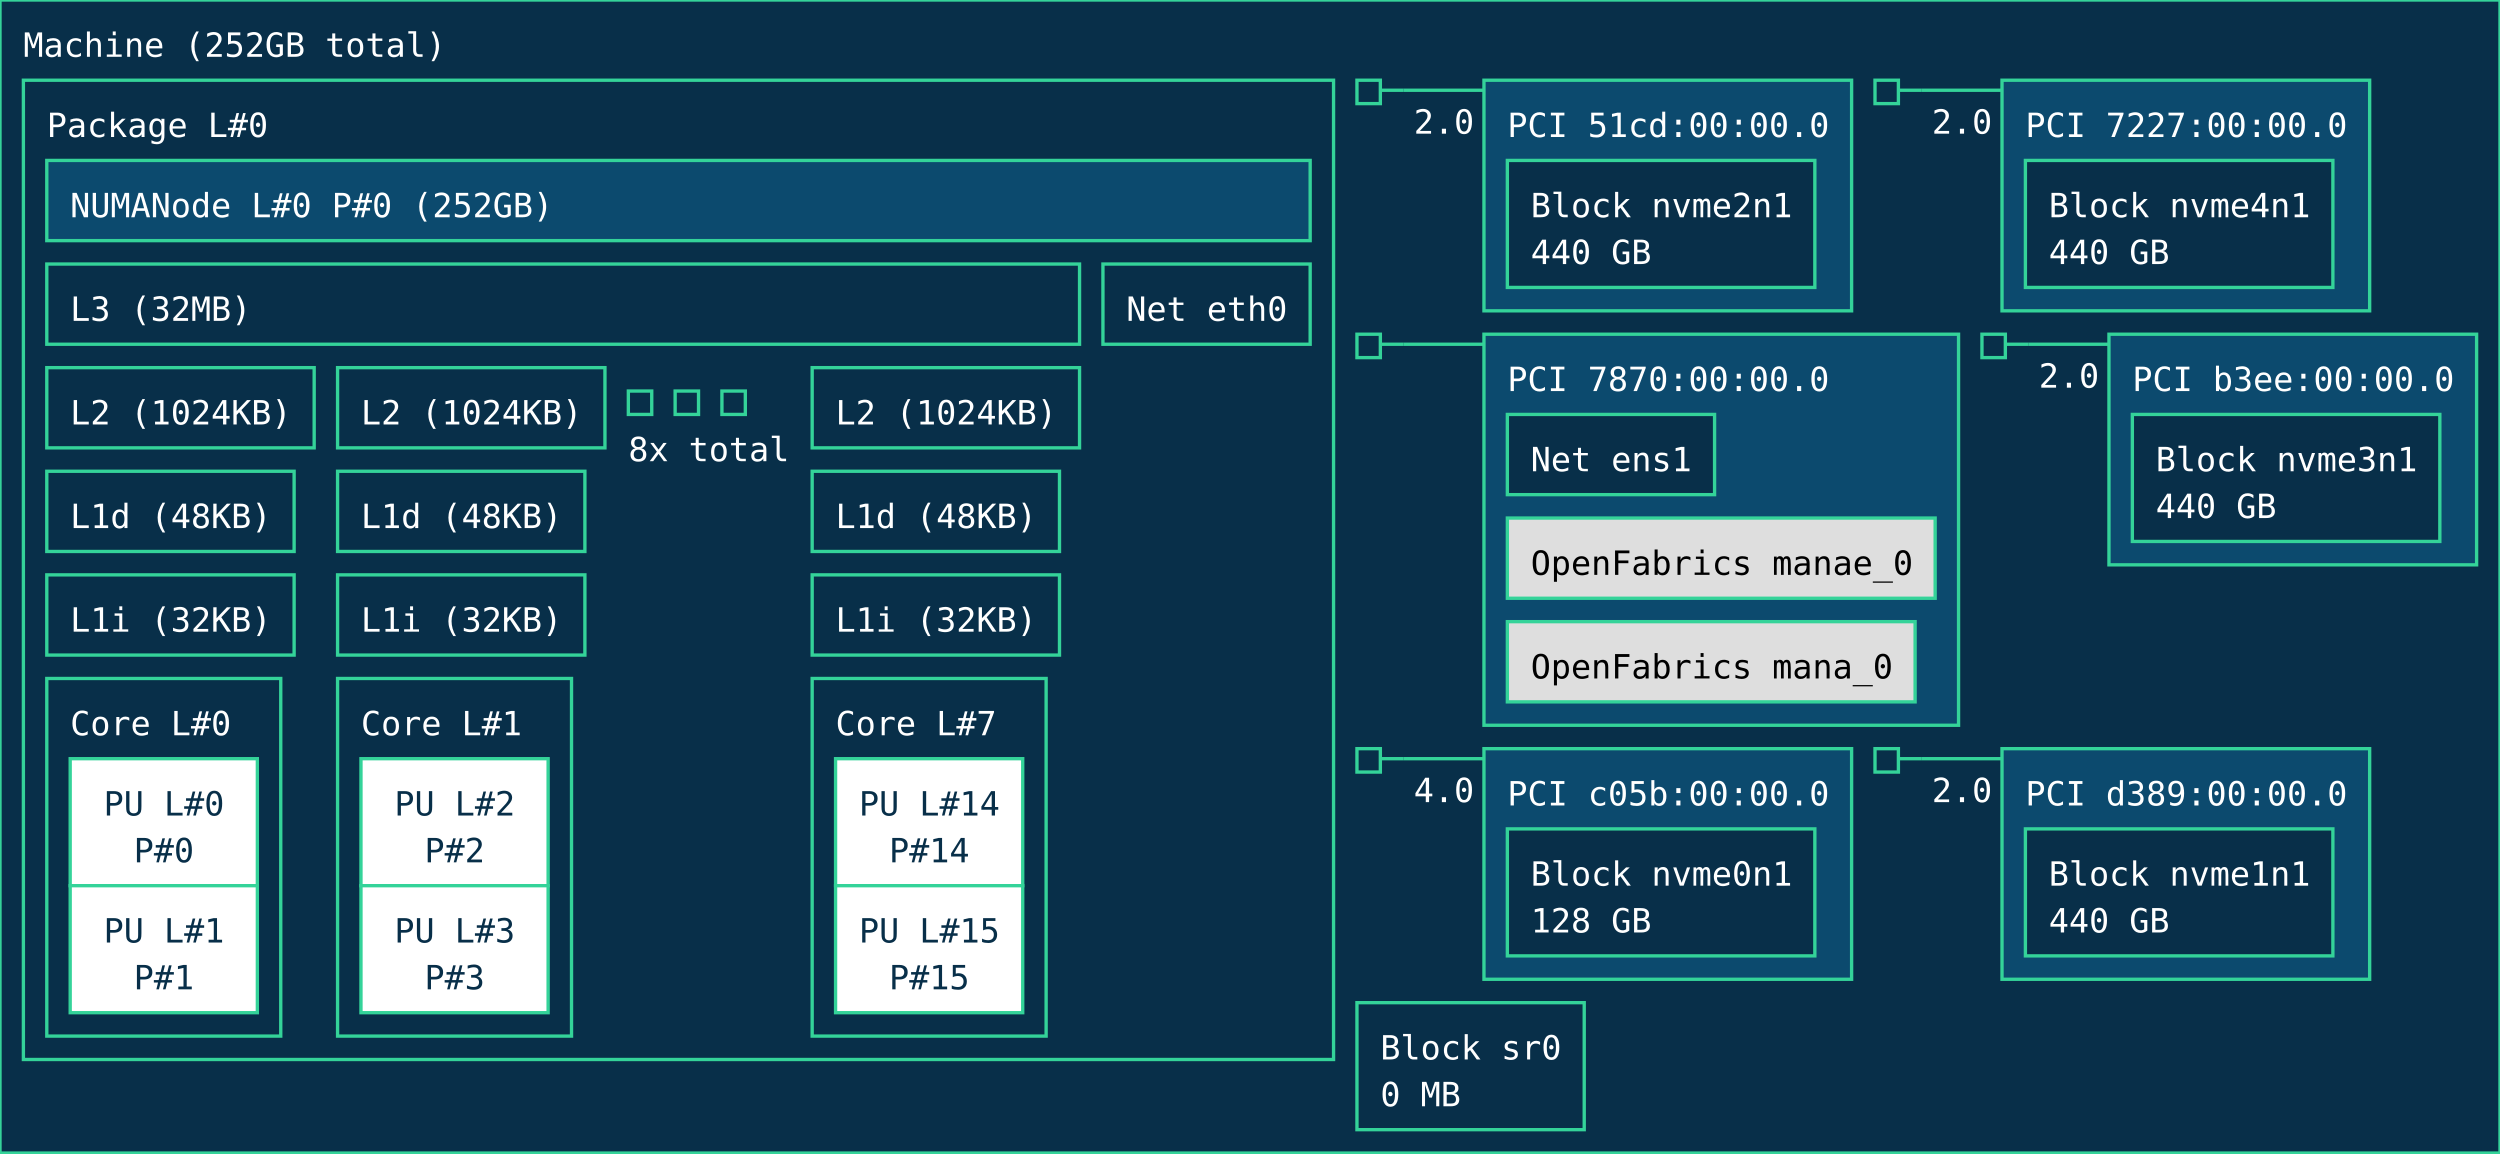
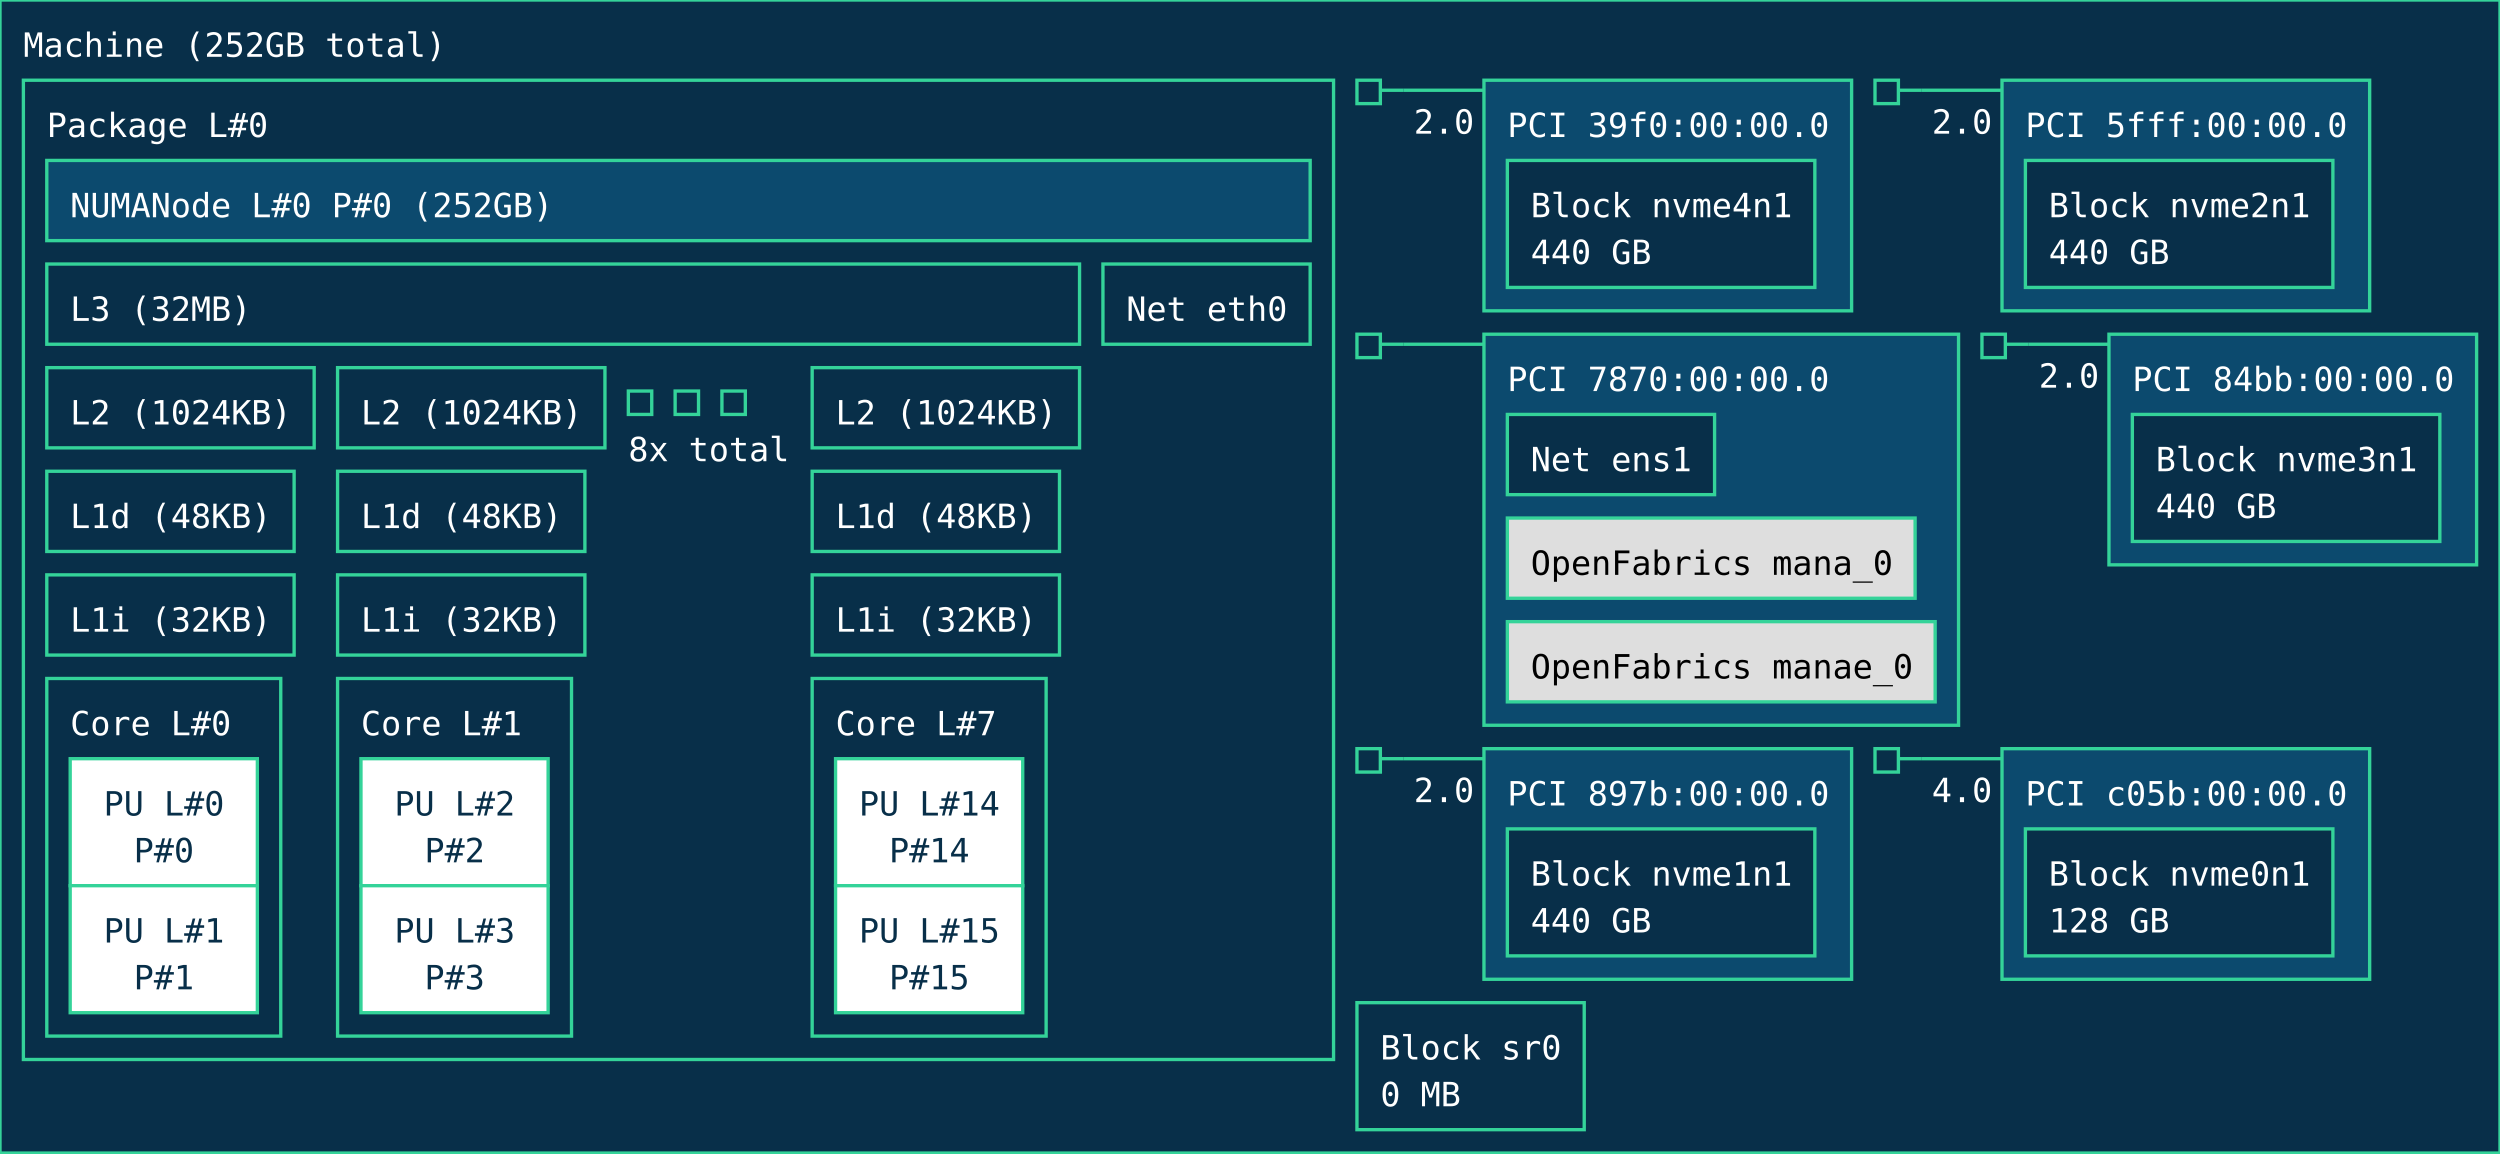
<svg xmlns="http://www.w3.org/2000/svg" width="748px" height="345px" viewBox="0 0 748px 345px" version="1.1">
  <style>
        text { pointer-events: none; font-family: ui-monospace, monospace; }
        rect { transition: stroke-width 0.15s ease, filter 0.15s ease; }
        rect:hover {
            stroke: #a7f3d0;
            stroke-width: 2;
            filter: brightness(1.2);
            cursor: pointer;
        }
    </style>
  <rect id="Machine_0_rect" class="Machine" x="0" y="0" width="748" height="345" fill="#082f49" stroke="#34d399" stroke-width="1" />
  <text id="Machine_0_text" class="Machine" font-family="ui-monospace, monospace" x="7" y="17" fill="#ffffff" font-size="10px">Machine (252GB total)</text>
  <rect id="Package_0_rect" class="Package" x="7" y="24" width="392" height="293" fill="#082f49" stroke="#34d399" stroke-width="1" />
  <text id="Package_0_text" class="Package" font-family="ui-monospace, monospace" x="14" y="41" fill="#ffffff" font-size="10px">Package L#0</text>
  <rect id="L3_0_rect" class="L3" x="14" y="79" width="309" height="24" fill="#082f49" stroke="#34d399" stroke-width="1" data-description="CPU Level 3 (L3) cache" />
  <text id="L3_0_text" class="L3" font-family="ui-monospace, monospace" x="21" y="96" fill="#ffffff" font-size="10px">L3 (32MB)</text>
  <rect id="L2_0_rect" class="L2" x="14" y="110" width="80" height="24" fill="#082f49" stroke="#34d399" stroke-width="1" data-description="CPU Level 2 (L2) cache" />
  <text id="L2_0_text" class="L2" font-family="ui-monospace, monospace" x="21" y="127" fill="#ffffff" font-size="10px">L2 (1024KB)</text>
  <rect id="L1d_0_rect" class="L1d" x="14" y="141" width="74" height="24" fill="#082f49" stroke="#34d399" stroke-width="1" data-description="CPU Level 1 (L1) data cache" />
  <text id="L1d_0_text" class="L1d" font-family="ui-monospace, monospace" x="21" y="158" fill="#ffffff" font-size="10px">L1d (48KB)</text>
  <rect id="L1i_0_rect" class="L1i" x="14" y="172" width="74" height="24" fill="#082f49" stroke="#34d399" stroke-width="1" data-description="CPU Level 1 (L1) instruction cache" />
  <text id="L1i_0_text" class="L1i" font-family="ui-monospace, monospace" x="21" y="189" fill="#ffffff" font-size="10px">L1i (32KB)</text>
  <rect id="Core_0_rect" class="Core" x="14" y="203" width="70" height="107" fill="#082f49" stroke="#34d399" stroke-width="1" />
  <text id="Core_0_text" class="Core" font-family="ui-monospace, monospace" x="21" y="220" fill="#ffffff" font-size="10px">Core L#0</text>
  <rect id="PU_0_rect" class="PU" x="21" y="227" width="56" height="38" fill="#ffffff" stroke="#34d399" stroke-width="1" data-description="Processing unit" />
  <text id="PU_0_text" class="PU" font-family="ui-monospace, monospace" x="31" y="244" fill="#082f49" font-size="10px">PU L#0</text>
  <text id="PU_0_text_1" class="PU" font-family="ui-monospace, monospace" x="40" y="258" fill="#082f49" font-size="10px">P#0</text>
  <rect id="PU_1_rect" class="PU" x="21" y="265" width="56" height="38" fill="#ffffff" stroke="#34d399" stroke-width="1" data-description="Processing unit" />
  <text id="PU_1_text" class="PU" font-family="ui-monospace, monospace" x="31" y="282" fill="#082f49" font-size="10px">PU L#1</text>
  <text id="PU_1_text_1" class="PU" font-family="ui-monospace, monospace" x="40" y="296" fill="#082f49" font-size="10px">P#1</text>
  <rect id="L2_1_rect" class="L2" x="101" y="110" width="80" height="24" fill="#082f49" stroke="#34d399" stroke-width="1" data-description="CPU Level 2 (L2) cache" />
  <text id="L2_1_text" class="L2" font-family="ui-monospace, monospace" x="108" y="127" fill="#ffffff" font-size="10px">L2 (1024KB)</text>
  <rect id="L1d_1_rect" class="L1d" x="101" y="141" width="74" height="24" fill="#082f49" stroke="#34d399" stroke-width="1" data-description="CPU Level 1 (L1) data cache" />
  <text id="L1d_1_text" class="L1d" font-family="ui-monospace, monospace" x="108" y="158" fill="#ffffff" font-size="10px">L1d (48KB)</text>
  <rect id="L1i_1_rect" class="L1i" x="101" y="172" width="74" height="24" fill="#082f49" stroke="#34d399" stroke-width="1" data-description="CPU Level 1 (L1) instruction cache" />
  <text id="L1i_1_text" class="L1i" font-family="ui-monospace, monospace" x="108" y="189" fill="#ffffff" font-size="10px">L1i (32KB)</text>
  <rect id="Core_1_rect" class="Core" x="101" y="203" width="70" height="107" fill="#082f49" stroke="#34d399" stroke-width="1" />
  <text id="Core_1_text" class="Core" font-family="ui-monospace, monospace" x="108" y="220" fill="#ffffff" font-size="10px">Core L#1</text>
  <rect id="PU_2_rect" class="PU" x="108" y="227" width="56" height="38" fill="#ffffff" stroke="#34d399" stroke-width="1" data-description="Processing unit" />
  <text id="PU_2_text" class="PU" font-family="ui-monospace, monospace" x="118" y="244" fill="#082f49" font-size="10px">PU L#2</text>
  <text id="PU_2_text_1" class="PU" font-family="ui-monospace, monospace" x="127" y="258" fill="#082f49" font-size="10px">P#2</text>
  <rect id="PU_3_rect" class="PU" x="108" y="265" width="56" height="38" fill="#ffffff" stroke="#34d399" stroke-width="1" data-description="Processing unit" />
  <text id="PU_3_text" class="PU" font-family="ui-monospace, monospace" x="118" y="282" fill="#082f49" font-size="10px">PU L#3</text>
  <text id="PU_3_text_1" class="PU" font-family="ui-monospace, monospace" x="127" y="296" fill="#082f49" font-size="10px">P#3</text>
  <rect id="L2_2_rect" class="L2" x="188" y="117" width="7" height="7" fill="#082f49" stroke="#34d399" stroke-width="1" data-description="CPU Level 2 (L2) cache" />
  <rect id="L2_2_rect" class="L2" x="202" y="117" width="7" height="7" fill="#082f49" stroke="#34d399" stroke-width="1" data-description="CPU Level 2 (L2) cache" />
  <rect id="L2_2_rect" class="L2" x="216" y="117" width="7" height="7" fill="#082f49" stroke="#34d399" stroke-width="1" data-description="CPU Level 2 (L2) cache" />
  <text id="L2_2_text" class="L2" font-family="ui-monospace, monospace" x="188" y="138" fill="#ffffff" font-size="10px">8x total</text>
  <rect id="L2_7_rect" class="L2" x="243" y="110" width="80" height="24" fill="#082f49" stroke="#34d399" stroke-width="1" data-description="CPU Level 2 (L2) cache" />
  <text id="L2_7_text" class="L2" font-family="ui-monospace, monospace" x="250" y="127" fill="#ffffff" font-size="10px">L2 (1024KB)</text>
  <rect id="L1d_7_rect" class="L1d" x="243" y="141" width="74" height="24" fill="#082f49" stroke="#34d399" stroke-width="1" data-description="CPU Level 1 (L1) data cache" />
  <text id="L1d_7_text" class="L1d" font-family="ui-monospace, monospace" x="250" y="158" fill="#ffffff" font-size="10px">L1d (48KB)</text>
  <rect id="L1i_7_rect" class="L1i" x="243" y="172" width="74" height="24" fill="#082f49" stroke="#34d399" stroke-width="1" data-description="CPU Level 1 (L1) instruction cache" />
  <text id="L1i_7_text" class="L1i" font-family="ui-monospace, monospace" x="250" y="189" fill="#ffffff" font-size="10px">L1i (32KB)</text>
  <rect id="Core_7_rect" class="Core" x="243" y="203" width="70" height="107" fill="#082f49" stroke="#34d399" stroke-width="1" />
  <text id="Core_7_text" class="Core" font-family="ui-monospace, monospace" x="250" y="220" fill="#ffffff" font-size="10px">Core L#7</text>
  <rect id="PU_14_rect" class="PU" x="250" y="227" width="56" height="38" fill="#ffffff" stroke="#34d399" stroke-width="1" data-description="Processing unit" />
  <text id="PU_14_text" class="PU" font-family="ui-monospace, monospace" x="257" y="244" fill="#082f49" font-size="10px">PU L#14</text>
  <text id="PU_14_text_1" class="PU" font-family="ui-monospace, monospace" x="266" y="258" fill="#082f49" font-size="10px">P#14</text>
  <rect id="PU_15_rect" class="PU" x="250" y="265" width="56" height="38" fill="#ffffff" stroke="#34d399" stroke-width="1" data-description="Processing unit" />
  <text id="PU_15_text" class="PU" font-family="ui-monospace, monospace" x="257" y="282" fill="#082f49" font-size="10px">PU L#15</text>
  <text id="PU_15_text_1" class="PU" font-family="ui-monospace, monospace" x="266" y="296" fill="#082f49" font-size="10px">P#15</text>
  <rect id="NUMANode_0_rect" class="NUMANode" x="14" y="48" width="378" height="24" fill="#0c4a6e" stroke="#34d399" stroke-width="1" />
  <text id="NUMANode_0_text" class="NUMANode" font-family="ui-monospace, monospace" x="21" y="65" fill="#ffffff" font-size="10px">NUMANode L#0 P#0 (252GB)</text>
  <rect id="Net_0_rect" class="Net" x="330" y="79" width="62" height="24" fill="#082f49" stroke="#34d399" stroke-width="1" />
  <text id="Net_0_text" class="Net" font-family="ui-monospace, monospace" x="337" y="96" fill="#ffffff" font-size="10px">Net eth0</text>
  <rect id="HostBridge_0_rect" class="HostBridge" x="406" y="24" width="7" height="7" fill="#082f49" stroke="#34d399" stroke-width="1" data-description="Host bridge" />
  <line id="HostBridge_0_line" class="HostBridge" x1="413" y1="27" x2="420" y2="27" stroke="#34d399" stroke-width="1" />
  <line id="HostBridge_0_line_2" class="HostBridge" x1="420" y1="27" x2="444" y2="27" stroke="#34d399" stroke-width="1" />
  <text id="HostBridge_0_text_2" class="HostBridge" font-family="ui-monospace, monospace" x="423" y="40" fill="#ffffff" font-size="10px" data-description="Host bridge speed">2.0</text>
  <line id="HostBridge_0_line_1" class="HostBridge" x1="420" y1="27" x2="420" y2="27" stroke="#34d399" stroke-width="1" />
  <rect id="PCI_0_rect" class="PCI" x="444" y="24" width="110" height="69" fill="#0c4a6e" stroke="#34d399" stroke-width="1" />
-   <text id="PCI_0_text" class="PCI" font-family="ui-monospace, monospace" x="451" y="41" fill="#ffffff" font-size="10px">PCI 51cd:00:00.0</text>
+   <text id="PCI_0_text" class="PCI" font-family="ui-monospace, monospace" x="451" y="41" fill="#ffffff" font-size="10px">PCI 39f0:00:00.0</text>
  <rect id="Block_1_rect" class="Block" x="451" y="48" width="92" height="38" fill="#082f49" stroke="#34d399" stroke-width="1" />
-   <text id="Block_1_text" class="Block" font-family="ui-monospace, monospace" x="458" y="65" fill="#ffffff" font-size="10px">Block nvme2n1</text>
+   <text id="Block_1_text" class="Block" font-family="ui-monospace, monospace" x="458" y="65" fill="#ffffff" font-size="10px">Block nvme4n1</text>
  <text id="Block_1_text_1" class="Block" font-family="ui-monospace, monospace" x="458" y="79" fill="#ffffff" font-size="10px">440 GB</text>
  <rect id="HostBridge_1_rect" class="HostBridge" x="561" y="24" width="7" height="7" fill="#082f49" stroke="#34d399" stroke-width="1" data-description="Host bridge" />
  <line id="HostBridge_1_line" class="HostBridge" x1="568" y1="27" x2="575" y2="27" stroke="#34d399" stroke-width="1" />
  <line id="HostBridge_1_line_2" class="HostBridge" x1="575" y1="27" x2="599" y2="27" stroke="#34d399" stroke-width="1" />
  <text id="HostBridge_1_text_2" class="HostBridge" font-family="ui-monospace, monospace" x="578" y="40" fill="#ffffff" font-size="10px" data-description="Host bridge speed">2.0</text>
  <line id="HostBridge_1_line_1" class="HostBridge" x1="575" y1="27" x2="575" y2="27" stroke="#34d399" stroke-width="1" />
  <rect id="PCI_1_rect" class="PCI" x="599" y="24" width="110" height="69" fill="#0c4a6e" stroke="#34d399" stroke-width="1" />
-   <text id="PCI_1_text" class="PCI" font-family="ui-monospace, monospace" x="606" y="41" fill="#ffffff" font-size="10px">PCI 7227:00:00.0</text>
+   <text id="PCI_1_text" class="PCI" font-family="ui-monospace, monospace" x="606" y="41" fill="#ffffff" font-size="10px">PCI 5fff:00:00.0</text>
  <rect id="Block_2_rect" class="Block" x="606" y="48" width="92" height="38" fill="#082f49" stroke="#34d399" stroke-width="1" />
-   <text id="Block_2_text" class="Block" font-family="ui-monospace, monospace" x="613" y="65" fill="#ffffff" font-size="10px">Block nvme4n1</text>
+   <text id="Block_2_text" class="Block" font-family="ui-monospace, monospace" x="613" y="65" fill="#ffffff" font-size="10px">Block nvme2n1</text>
  <text id="Block_2_text_1" class="Block" font-family="ui-monospace, monospace" x="613" y="79" fill="#ffffff" font-size="10px">440 GB</text>
  <rect id="HostBridge_2_rect" class="HostBridge" x="406" y="100" width="7" height="7" fill="#082f49" stroke="#34d399" stroke-width="1" data-description="Host bridge" />
  <line id="HostBridge_2_line" class="HostBridge" x1="413" y1="103" x2="420" y2="103" stroke="#34d399" stroke-width="1" />
  <line id="HostBridge_2_line_2" class="HostBridge" x1="420" y1="103" x2="444" y2="103" stroke="#34d399" stroke-width="1" />
  <line id="HostBridge_2_line_1" class="HostBridge" x1="420" y1="103" x2="420" y2="103" stroke="#34d399" stroke-width="1" />
  <rect id="PCI_2_rect" class="PCI" x="444" y="100" width="142" height="117" fill="#0c4a6e" stroke="#34d399" stroke-width="1" />
  <text id="PCI_2_text" class="PCI" font-family="ui-monospace, monospace" x="451" y="117" fill="#ffffff" font-size="10px">PCI 7870:00:00.0</text>
  <rect id="Net_3_rect" class="Net" x="451" y="124" width="62" height="24" fill="#082f49" stroke="#34d399" stroke-width="1" />
  <text id="Net_3_text" class="Net" font-family="ui-monospace, monospace" x="458" y="141" fill="#ffffff" font-size="10px">Net ens1</text>
-   <rect id="OpenFabrics_4_rect" class="OpenFabrics" x="451" y="155" width="128" height="24" fill="rgb(222,222,222)" stroke="#34d399" stroke-width="1" />
-   <text id="OpenFabrics_4_text" class="OpenFabrics" font-family="ui-monospace, monospace" x="458" y="172" fill="rgb(0,0,0)" font-size="10px">OpenFabrics manae_0</text>
-   <rect id="OpenFabrics_5_rect" class="OpenFabrics" x="451" y="186" width="122" height="24" fill="rgb(222,222,222)" stroke="#34d399" stroke-width="1" />
-   <text id="OpenFabrics_5_text" class="OpenFabrics" font-family="ui-monospace, monospace" x="458" y="203" fill="rgb(0,0,0)" font-size="10px">OpenFabrics mana_0</text>
+   <rect id="OpenFabrics_4_rect" class="OpenFabrics" x="451" y="155" width="122" height="24" fill="rgb(222,222,222)" stroke="#34d399" stroke-width="1" />
+   <text id="OpenFabrics_4_text" class="OpenFabrics" font-family="ui-monospace, monospace" x="458" y="172" fill="rgb(0,0,0)" font-size="10px">OpenFabrics mana_0</text>
+   <rect id="OpenFabrics_5_rect" class="OpenFabrics" x="451" y="186" width="128" height="24" fill="rgb(222,222,222)" stroke="#34d399" stroke-width="1" />
+   <text id="OpenFabrics_5_text" class="OpenFabrics" font-family="ui-monospace, monospace" x="458" y="203" fill="rgb(0,0,0)" font-size="10px">OpenFabrics manae_0</text>
  <rect id="HostBridge_3_rect" class="HostBridge" x="593" y="100" width="7" height="7" fill="#082f49" stroke="#34d399" stroke-width="1" data-description="Host bridge" />
  <line id="HostBridge_3_line" class="HostBridge" x1="600" y1="103" x2="607" y2="103" stroke="#34d399" stroke-width="1" />
  <line id="HostBridge_3_line_2" class="HostBridge" x1="607" y1="103" x2="631" y2="103" stroke="#34d399" stroke-width="1" />
  <text id="HostBridge_3_text_2" class="HostBridge" font-family="ui-monospace, monospace" x="610" y="116" fill="#ffffff" font-size="10px" data-description="Host bridge speed">2.0</text>
  <line id="HostBridge_3_line_1" class="HostBridge" x1="607" y1="103" x2="607" y2="103" stroke="#34d399" stroke-width="1" />
  <rect id="PCI_3_rect" class="PCI" x="631" y="100" width="110" height="69" fill="#0c4a6e" stroke="#34d399" stroke-width="1" />
-   <text id="PCI_3_text" class="PCI" font-family="ui-monospace, monospace" x="638" y="117" fill="#ffffff" font-size="10px">PCI b3ee:00:00.0</text>
+   <text id="PCI_3_text" class="PCI" font-family="ui-monospace, monospace" x="638" y="117" fill="#ffffff" font-size="10px">PCI 84bb:00:00.0</text>
  <rect id="Block_6_rect" class="Block" x="638" y="124" width="92" height="38" fill="#082f49" stroke="#34d399" stroke-width="1" />
  <text id="Block_6_text" class="Block" font-family="ui-monospace, monospace" x="645" y="141" fill="#ffffff" font-size="10px">Block nvme3n1</text>
  <text id="Block_6_text_1" class="Block" font-family="ui-monospace, monospace" x="645" y="155" fill="#ffffff" font-size="10px">440 GB</text>
  <rect id="HostBridge_4_rect" class="HostBridge" x="406" y="224" width="7" height="7" fill="#082f49" stroke="#34d399" stroke-width="1" data-description="Host bridge" />
  <line id="HostBridge_4_line" class="HostBridge" x1="413" y1="227" x2="420" y2="227" stroke="#34d399" stroke-width="1" />
  <line id="HostBridge_4_line_2" class="HostBridge" x1="420" y1="227" x2="444" y2="227" stroke="#34d399" stroke-width="1" />
-   <text id="HostBridge_4_text_2" class="HostBridge" font-family="ui-monospace, monospace" x="423" y="240" fill="#ffffff" font-size="10px" data-description="Host bridge speed">4.0</text>
+   <text id="HostBridge_4_text_2" class="HostBridge" font-family="ui-monospace, monospace" x="423" y="240" fill="#ffffff" font-size="10px" data-description="Host bridge speed">2.0</text>
  <line id="HostBridge_4_line_1" class="HostBridge" x1="420" y1="227" x2="420" y2="227" stroke="#34d399" stroke-width="1" />
  <rect id="PCI_4_rect" class="PCI" x="444" y="224" width="110" height="69" fill="#0c4a6e" stroke="#34d399" stroke-width="1" />
-   <text id="PCI_4_text" class="PCI" font-family="ui-monospace, monospace" x="451" y="241" fill="#ffffff" font-size="10px">PCI c05b:00:00.0</text>
+   <text id="PCI_4_text" class="PCI" font-family="ui-monospace, monospace" x="451" y="241" fill="#ffffff" font-size="10px">PCI 897b:00:00.0</text>
  <rect id="Block_7_rect" class="Block" x="451" y="248" width="92" height="38" fill="#082f49" stroke="#34d399" stroke-width="1" />
-   <text id="Block_7_text" class="Block" font-family="ui-monospace, monospace" x="458" y="265" fill="#ffffff" font-size="10px">Block nvme0n1</text>
-   <text id="Block_7_text_1" class="Block" font-family="ui-monospace, monospace" x="458" y="279" fill="#ffffff" font-size="10px">128 GB</text>
+   <text id="Block_7_text" class="Block" font-family="ui-monospace, monospace" x="458" y="265" fill="#ffffff" font-size="10px">Block nvme1n1</text>
+   <text id="Block_7_text_1" class="Block" font-family="ui-monospace, monospace" x="458" y="279" fill="#ffffff" font-size="10px">440 GB</text>
  <rect id="HostBridge_5_rect" class="HostBridge" x="561" y="224" width="7" height="7" fill="#082f49" stroke="#34d399" stroke-width="1" data-description="Host bridge" />
  <line id="HostBridge_5_line" class="HostBridge" x1="568" y1="227" x2="575" y2="227" stroke="#34d399" stroke-width="1" />
  <line id="HostBridge_5_line_2" class="HostBridge" x1="575" y1="227" x2="599" y2="227" stroke="#34d399" stroke-width="1" />
-   <text id="HostBridge_5_text_2" class="HostBridge" font-family="ui-monospace, monospace" x="578" y="240" fill="#ffffff" font-size="10px" data-description="Host bridge speed">2.0</text>
+   <text id="HostBridge_5_text_2" class="HostBridge" font-family="ui-monospace, monospace" x="578" y="240" fill="#ffffff" font-size="10px" data-description="Host bridge speed">4.0</text>
  <line id="HostBridge_5_line_1" class="HostBridge" x1="575" y1="227" x2="575" y2="227" stroke="#34d399" stroke-width="1" />
  <rect id="PCI_5_rect" class="PCI" x="599" y="224" width="110" height="69" fill="#0c4a6e" stroke="#34d399" stroke-width="1" />
-   <text id="PCI_5_text" class="PCI" font-family="ui-monospace, monospace" x="606" y="241" fill="#ffffff" font-size="10px">PCI d389:00:00.0</text>
+   <text id="PCI_5_text" class="PCI" font-family="ui-monospace, monospace" x="606" y="241" fill="#ffffff" font-size="10px">PCI c05b:00:00.0</text>
  <rect id="Block_8_rect" class="Block" x="606" y="248" width="92" height="38" fill="#082f49" stroke="#34d399" stroke-width="1" />
-   <text id="Block_8_text" class="Block" font-family="ui-monospace, monospace" x="613" y="265" fill="#ffffff" font-size="10px">Block nvme1n1</text>
-   <text id="Block_8_text_1" class="Block" font-family="ui-monospace, monospace" x="613" y="279" fill="#ffffff" font-size="10px">440 GB</text>
+   <text id="Block_8_text" class="Block" font-family="ui-monospace, monospace" x="613" y="265" fill="#ffffff" font-size="10px">Block nvme0n1</text>
+   <text id="Block_8_text_1" class="Block" font-family="ui-monospace, monospace" x="613" y="279" fill="#ffffff" font-size="10px">128 GB</text>
  <rect id="Block_9_rect" class="Block" x="406" y="300" width="68" height="38" fill="#082f49" stroke="#34d399" stroke-width="1" />
  <text id="Block_9_text" class="Block" font-family="ui-monospace, monospace" x="413" y="317" fill="#ffffff" font-size="10px">Block sr0</text>
  <text id="Block_9_text_1" class="Block" font-family="ui-monospace, monospace" x="413" y="331" fill="#ffffff" font-size="10px">0 MB</text>
</svg>
